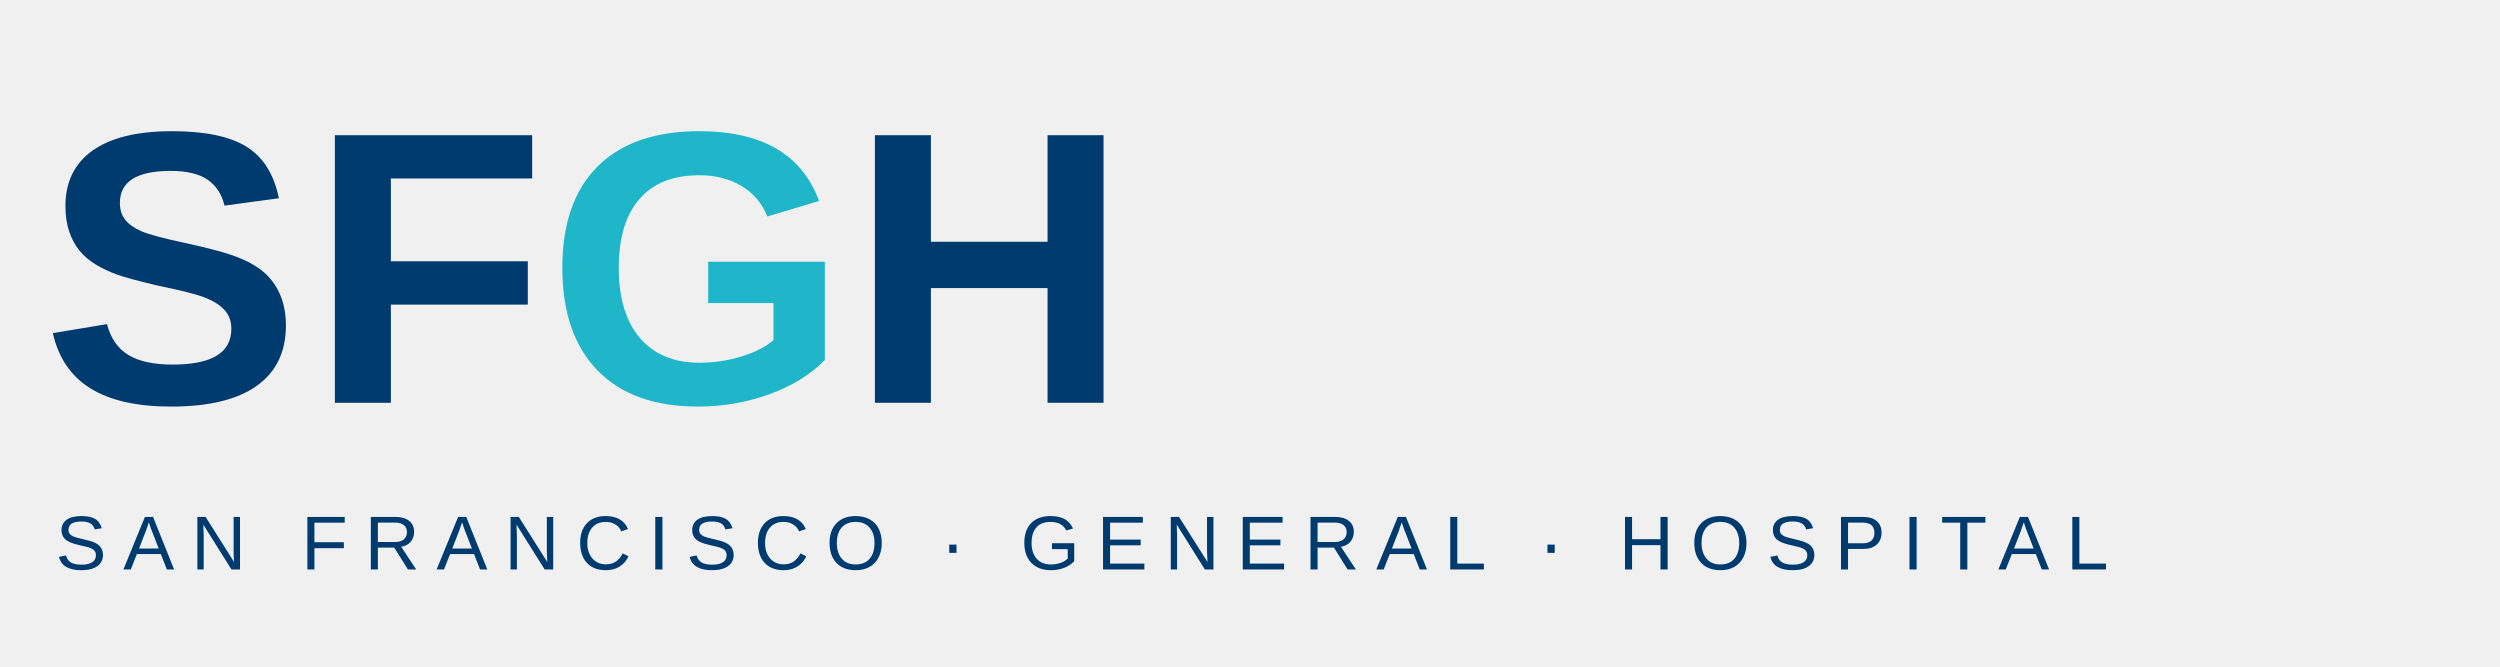
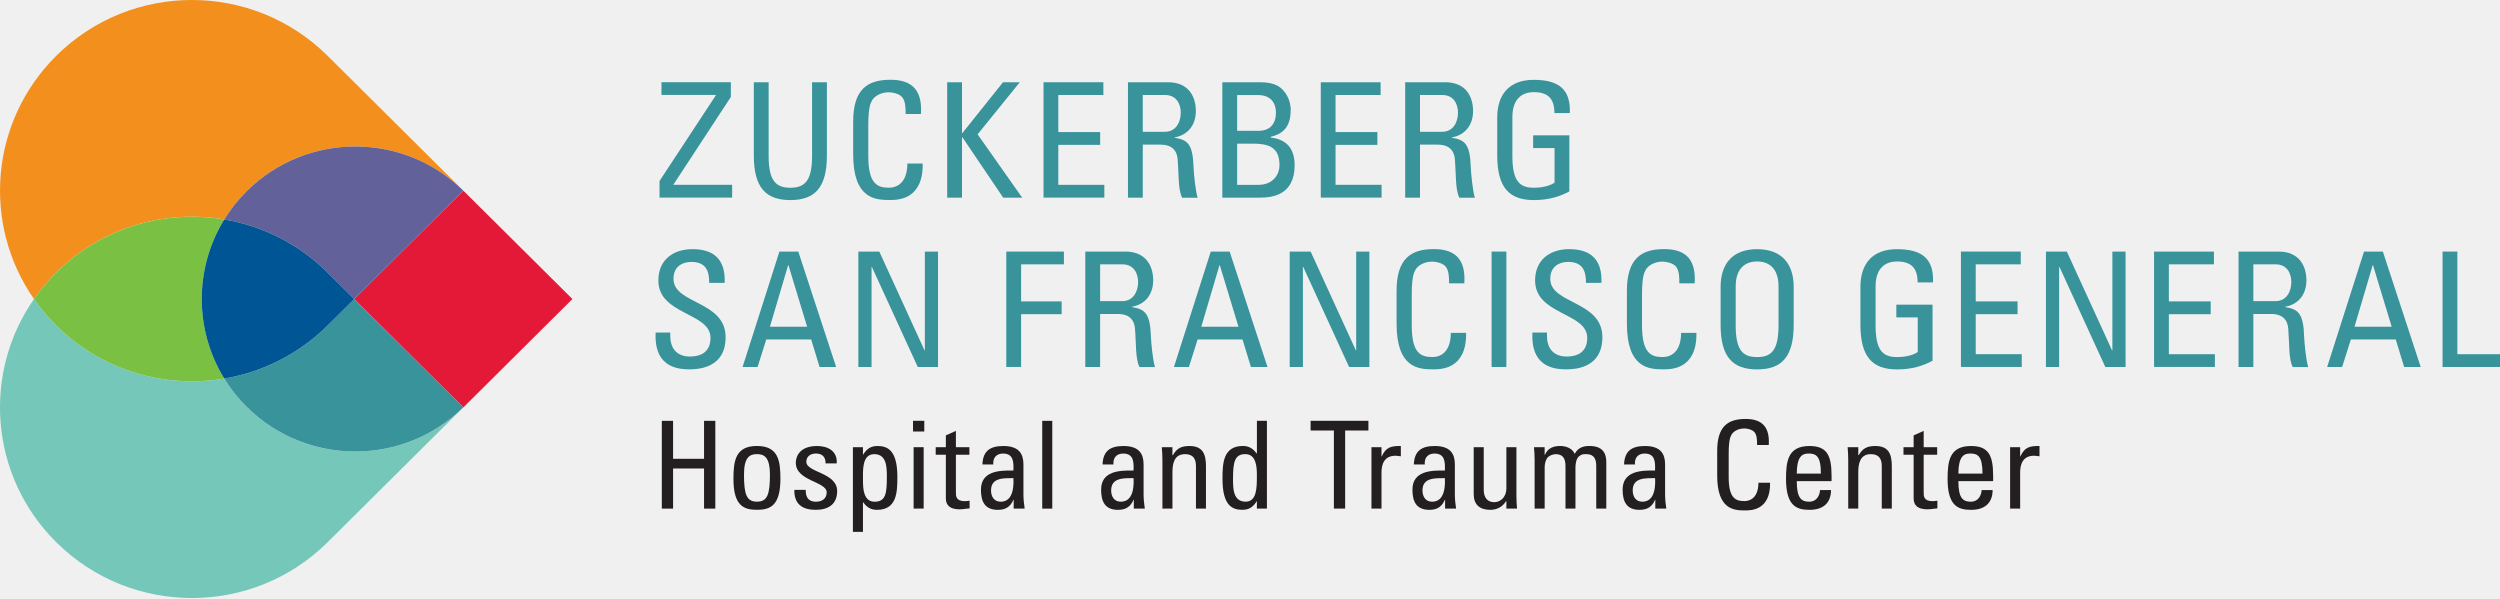
- <svg xmlns="http://www.w3.org/2000/svg" viewBox="0 0 360 96" role="img" aria-label="SFGH">
-   <style>
-     .wordmark { font: 800 56px 'Manrope', 'Helvetica Neue', Arial, sans-serif; fill: #003B70; letter-spacing: 0.02em; }
-     .sub      { font: 500 11px 'Manrope', Arial, sans-serif; fill: #003B70; letter-spacing: 0.22em; }
-     .accent   { fill: #1FB6C9; }
-   </style>
-   <text class="wordmark" x="6" y="58">SF<tspan class="accent">G</tspan>H</text>
-   <text class="sub" x="8" y="82">SAN FRANCISCO · GENERAL · HOSPITAL</text>
+ <svg xmlns="http://www.w3.org/2000/svg" width="301" height="72" viewBox="0 0 301 72" fill="none">
+   <g clip-path="url(#clip0_2348_1997)">
+     <path d="M27.002 26.424C27.747 25.21 28.648 24.067 29.706 23.016C36.903 15.867 48.557 15.845 55.785 22.954L39.446 6.724C30.42 -2.243 15.79 -2.243 6.768 6.724C-1.249 14.688 -2.142 27.054 4.091 35.998C4.872 34.881 5.764 33.813 6.768 32.816C12.274 27.346 19.868 25.215 27.002 26.42V26.424Z" fill="#F3901D" />
+     <path d="M29.706 48.984C28.649 47.934 27.752 46.79 27.003 45.58C19.868 46.786 12.274 44.654 6.769 39.184C5.765 38.187 4.872 37.119 4.092 36.002C-2.146 44.946 -1.254 57.312 6.769 65.281C15.79 74.243 30.42 74.243 39.446 65.281L55.785 49.05C48.561 56.155 36.907 56.137 29.711 48.988L29.706 48.984Z" fill="#75C7B9" />
+     <path d="M27.003 45.58C23.389 39.721 23.389 32.283 27.003 26.424C19.868 25.219 12.275 27.351 6.769 32.82C5.765 33.817 4.873 34.881 4.092 36.002C4.873 37.123 5.765 38.187 6.769 39.184C12.275 44.654 19.868 46.785 27.003 45.58Z" fill="#7AC143" />
+     <path d="M68.915 35.998L55.847 23.016C55.847 23.016 55.803 22.976 55.785 22.954L42.649 36.002L55.785 49.05C55.785 49.05 55.829 49.011 55.852 48.988L68.92 36.002L68.915 35.998Z" fill="#E31937" />
+     <path d="M29.706 23.016C28.648 24.067 27.747 25.21 27.002 26.424C31.557 27.196 35.925 29.327 39.446 32.82L42.649 36.002L55.784 22.954C48.561 15.845 36.907 15.867 29.706 23.016Z" fill="#63619A" />
+     <path d="M39.446 39.184C35.93 42.677 31.562 44.809 27.002 45.58C27.747 46.79 28.648 47.938 29.706 48.984C36.903 56.133 48.556 56.155 55.78 49.046L42.645 35.998L39.441 39.18L39.446 39.184Z" fill="#38939B" />
+     <path d="M27.003 26.424C23.389 32.284 23.389 39.721 27.003 45.58C31.558 44.809 35.926 42.677 39.446 39.184L42.65 36.002L39.446 32.82C35.93 29.327 31.562 27.195 27.003 26.424Z" fill="#005695" />
+     <path d="M79.682 61.239V50.668H81.038V55.238H84.768V50.668H86.124V61.239H84.768V56.408H81.038V61.239H79.682Z" fill="#231F20" />
+     <path d="M88.306 57.649C88.306 55.481 88.555 53.695 91.134 53.695C93.713 53.695 93.963 55.481 93.963 57.649C93.963 60.915 92.709 61.381 91.134 61.381C89.559 61.381 88.306 60.911 88.306 57.649ZM92.7 57.135C92.7 55.114 92.067 54.675 91.139 54.675C90.211 54.675 89.577 55.114 89.577 57.135C89.577 59.537 89.885 60.401 91.139 60.401C92.393 60.401 92.7 59.537 92.7 57.135Z" fill="#231F20" />
+     <path d="M98.207 61.385C96.6 61.385 95.597 60.685 95.641 58.983H97.011C97.011 59.408 97.024 60.406 98.247 60.406C98.969 60.406 99.532 60.038 99.532 59.28C99.532 57.963 95.815 57.932 95.815 55.721C95.815 54.945 96.288 53.7 98.381 53.7C99.706 53.7 100.843 54.329 100.741 55.792H99.398C99.411 55.016 99.001 54.604 98.233 54.604C97.586 54.604 97.082 54.954 97.082 55.601C97.082 56.904 100.794 56.877 100.794 59.129C100.794 60.756 99.674 61.385 98.202 61.385H98.207Z" fill="#231F20" />
+     <path d="M103.904 54.724H103.935C104.346 54.036 104.863 53.7 105.644 53.7C106.835 53.7 108.044 54.169 108.044 57.418C108.044 59.262 107.986 61.385 105.582 61.385C104.872 61.385 104.359 61.079 103.944 60.49H103.9V64.035H102.69V53.846H103.9V54.724H103.904ZM106.777 57.418C106.777 56.306 106.777 54.679 105.26 54.679C103.743 54.679 103.904 56.727 103.904 57.857C103.904 58.837 103.962 60.406 105.305 60.406C106.648 60.406 106.777 59.395 106.777 57.418Z" fill="#231F20" />
+     <path d="M109.928 50.664H111.284V51.954H109.928V50.664ZM111.208 61.234H109.999V53.842H111.208V61.234Z" fill="#231F20" />
+     <path d="M113.881 53.842V52.419L115.09 51.878V53.842H116.714V54.75H115.09V59.275C115.09 59.745 115.09 60.343 116.196 60.343C116.286 60.343 116.477 60.312 116.741 60.286V61.208C116.344 61.234 115.946 61.323 115.545 61.323C114.394 61.323 113.881 60.853 113.881 60.007V54.75H112.658V53.842H113.881Z" fill="#231F20" />
+     <path d="M122.045 60.171H122.014C121.648 61.022 121.073 61.385 120.14 61.385C118.561 61.385 118.105 60.374 118.105 58.956C118.105 56.714 120.318 56.612 122.014 56.656C122.045 55.676 122.059 54.608 120.76 54.608C119.948 54.608 119.52 55.149 119.596 55.925H118.284C118.342 54.272 119.23 53.7 120.805 53.7C122.723 53.7 123.223 54.679 123.223 55.925V59.484C123.223 60.069 123.281 60.672 123.37 61.239H122.045V60.171ZM119.319 59.045C119.319 59.763 119.672 60.406 120.484 60.406C121.22 60.406 122.134 59.949 122.014 57.565C120.863 57.578 119.319 57.476 119.319 59.045Z" fill="#231F20" />
+     <path d="M126.694 61.239H125.485V50.668H126.694V61.239Z" fill="#231F20" />
+     <path d="M136.51 60.171H136.479C136.113 61.022 135.538 61.385 134.61 61.385C133.03 61.385 132.575 60.374 132.575 58.956C132.575 56.714 134.784 56.612 136.479 56.656C136.51 55.676 136.524 54.608 135.225 54.608C134.413 54.608 133.99 55.149 134.061 55.925H132.749C132.807 54.272 133.695 53.7 135.27 53.7C137.184 53.7 137.688 54.679 137.688 55.925V59.484C137.688 60.069 137.746 60.672 137.836 61.239H136.51V60.171ZM133.784 59.045C133.784 59.763 134.137 60.406 134.949 60.406C135.685 60.406 136.6 59.949 136.479 57.565C135.328 57.578 133.784 57.476 133.784 59.045Z" fill="#231F20" />
+     <path d="M143.993 61.239V56.115C143.993 55.322 143.712 54.679 142.681 54.679C141.356 54.679 141.164 55.849 141.164 56.86V61.239H139.955V55.384C139.955 54.87 139.924 54.36 139.879 53.846H141.159V54.799H141.217C141.69 53.966 142.248 53.7 143.207 53.7C144.8 53.7 145.197 54.653 145.197 56.115V61.239H143.988H143.993Z" fill="#231F20" />
+     <path d="M151.328 50.664H152.537V61.234H151.328V60.357H151.297C150.886 61.044 150.369 61.381 149.588 61.381C148.392 61.381 147.188 60.911 147.188 57.662C147.188 55.818 147.245 53.695 149.65 53.695C150.36 53.695 150.873 54.001 151.288 54.591H151.332V50.664H151.328ZM149.927 54.675C148.629 54.675 148.455 55.699 148.455 57.675C148.455 58.788 148.455 60.401 149.972 60.401C151.328 60.401 151.328 58.73 151.328 57.237C151.328 56.257 151.27 54.675 149.927 54.675Z" fill="#231F20" />
+     <path d="M164.757 50.664V51.834H161.955V61.234H160.599V51.834H157.797V50.664H164.757Z" fill="#231F20" />
+     <path d="M166.332 54.954H166.363C166.863 53.828 167.483 53.695 168.661 53.695V54.941C168.443 54.914 168.233 54.87 168.014 54.87C166.671 54.87 166.332 55.88 166.332 56.878V61.239H165.123V53.846H166.332V54.959V54.954Z" fill="#231F20" />
+     <path d="M173.993 60.171H173.962C173.596 61.022 173.02 61.385 172.092 61.385C170.513 61.385 170.058 60.374 170.058 58.956C170.058 56.714 172.266 56.612 173.962 56.656C173.993 55.676 174.006 54.608 172.708 54.608C171.896 54.608 171.468 55.149 171.543 55.925H170.227C170.285 54.272 171.173 53.7 172.748 53.7C174.662 53.7 175.166 54.679 175.166 55.925V59.484C175.166 60.069 175.224 60.672 175.314 61.239H173.988V60.171H173.993ZM171.267 59.045C171.267 59.763 171.619 60.406 172.431 60.406C173.167 60.406 174.082 59.949 173.962 57.565C172.815 57.578 171.267 57.476 171.267 59.045Z" fill="#231F20" />
+     <path d="M181.368 53.842H182.577V59.701C182.577 60.211 182.608 60.725 182.648 61.239H181.368V60.343H181.323C180.926 61.017 180.217 61.385 179.436 61.385C178.138 61.385 177.433 60.742 177.433 59.484V53.846H178.642V58.969C178.642 59.865 179.052 60.463 179.909 60.463C180.556 60.463 181.368 59.98 181.368 58.748V53.842Z" fill="#231F20" />
+     <path d="M188.485 61.239V56.115C188.485 55.366 188.28 54.679 187.307 54.679C186.937 54.679 186.437 54.896 186.258 55.176C186.035 55.539 185.977 55.978 185.977 56.257V61.234H184.768V55.38C184.768 54.865 184.741 54.356 184.692 53.842H185.973V54.764H186C186.352 53.974 186.986 53.695 187.856 53.695C188.534 53.695 189.315 53.974 189.596 54.648C190.006 53.859 190.684 53.695 191.363 53.695C192.143 53.695 193.397 53.868 193.397 55.614V61.239H192.188V56.115C192.188 55.366 191.983 54.679 191.01 54.679C190.555 54.679 190.421 54.693 190.096 54.959C189.743 55.251 189.685 55.982 189.685 56.261V61.239H188.476H188.485Z" fill="#231F20" />
+     <path d="M199.304 60.171H199.273C198.907 61.022 198.327 61.385 197.399 61.385C195.824 61.385 195.364 60.374 195.364 58.956C195.364 56.714 197.577 56.612 199.268 56.656C199.299 55.676 199.313 54.608 198.015 54.608C197.202 54.608 196.779 55.149 196.85 55.925H195.538C195.596 54.272 196.484 53.7 198.059 53.7C199.973 53.7 200.477 54.679 200.477 55.925V59.484C200.477 60.069 200.535 60.672 200.625 61.239H199.299V60.171H199.304ZM196.578 59.045C196.578 59.763 196.93 60.406 197.742 60.406C198.479 60.406 199.393 59.949 199.273 57.565C198.122 57.578 196.578 57.476 196.578 59.045Z" fill="#231F20" />
+     <path d="M211.552 53.58C211.565 52.977 211.521 52.379 211.244 52.042C210.963 51.705 210.329 51.586 210.048 51.586C208.928 51.586 208.487 52.259 208.442 52.406C208.397 52.521 208.134 52.787 208.134 54.604V57.432C208.134 60.024 208.986 60.33 210.035 60.33C210.445 60.33 211.699 60.184 211.717 58.119H213.118C213.176 61.456 210.802 61.456 210.111 61.456C208.786 61.456 206.751 61.367 206.751 57.268V54.28C206.751 51.293 208.076 50.442 210.173 50.442C212.27 50.442 213.091 51.528 212.957 53.576H211.556L211.552 53.58Z" fill="#231F20" />
+     <path d="M216.33 57.928C216.33 59.993 216.892 60.406 217.834 60.406C218.659 60.406 219.087 59.745 219.132 59.001H220.457C220.444 60.64 219.426 61.385 217.865 61.385C216.303 61.385 215.036 60.915 215.036 57.653C215.036 55.486 215.286 53.7 217.865 53.7C219.989 53.7 220.52 54.856 220.52 57.303V57.932H216.334L216.33 57.928ZM219.235 57.019C219.235 54.865 218.628 54.604 217.744 54.604C216.977 54.604 216.343 54.967 216.33 57.019H219.235Z" fill="#231F20" />
+     <path d="M226.565 61.239V56.115C226.565 55.322 226.284 54.679 225.254 54.679C223.928 54.679 223.737 55.849 223.737 56.86V61.239H222.527V55.384C222.527 54.87 222.496 54.36 222.456 53.846H223.737V54.799H223.795C224.268 53.966 224.825 53.7 225.784 53.7C227.377 53.7 227.774 54.653 227.774 56.115V61.239H226.565Z" fill="#231F20" />
+     <path d="M230.402 53.842V52.419L231.611 51.878V53.842H233.235V54.75H231.611V59.275C231.611 59.745 231.611 60.343 232.718 60.343C232.807 60.343 232.999 60.312 233.262 60.286V61.208C232.865 61.234 232.464 61.323 232.066 61.323C230.915 61.323 230.402 60.853 230.402 60.007V54.75H229.18V53.842H230.402Z" fill="#231F20" />
+     <path d="M235.788 57.928C235.788 59.993 236.345 60.406 237.291 60.406C238.117 60.406 238.545 59.745 238.59 59.001H239.915C239.901 60.64 238.884 61.385 237.318 61.385C235.752 61.385 234.489 60.915 234.489 57.653C234.489 55.486 234.739 53.7 237.318 53.7C239.442 53.7 239.973 54.856 239.973 57.303V57.932H235.788V57.928ZM238.692 57.019C238.692 54.865 238.09 54.604 237.202 54.604C236.435 54.604 235.801 54.967 235.788 57.019H238.692Z" fill="#231F20" />
+     <path d="M243.23 54.954H243.257C243.757 53.828 244.377 53.695 245.555 53.695V54.941C245.332 54.914 245.126 54.87 244.903 54.87C243.56 54.87 243.226 55.88 243.226 56.878V61.239H242.017V53.846H243.226V54.959L243.23 54.954Z" fill="#231F20" />
+     <path d="M87.998 11.67L81.06 22.254H88.15V23.792H79.409V21.788L86.191 11.47V11.431H79.641V9.893H87.993V11.665L87.998 11.67Z" fill="#38939B" />
+     <path d="M90.76 9.901H92.544V18.792C92.544 21.833 93.472 22.604 95.159 22.604C96.846 22.604 97.774 21.833 97.774 18.792V9.901H99.558V18.717C99.558 22.568 98.126 24.089 95.159 24.089C92.192 24.089 90.76 22.568 90.76 18.717V9.901Z" fill="#38939B" />
+     <path d="M109.035 13.731C109.053 12.942 108.995 12.153 108.629 11.71C108.263 11.267 107.429 11.111 107.058 11.111C105.586 11.111 105.006 11.998 104.948 12.188C104.89 12.344 104.542 12.689 104.542 15.074V18.788C104.542 22.196 105.666 22.599 107.041 22.599C107.585 22.599 109.231 22.404 109.249 19.692H111.092C111.168 24.08 108.049 24.08 107.139 24.08C105.394 24.08 102.722 23.965 102.722 18.575V14.648C102.722 10.721 104.466 9.604 107.219 9.604C109.972 9.604 111.056 11.027 110.882 13.722H109.039L109.035 13.731Z" fill="#38939B" />
+     <path d="M114.041 23.796V9.901H115.826V16.004H115.884L120.765 9.901H122.781L117.704 16.177L123.072 23.8H120.787L115.884 16.545H115.826V23.8H114.041V23.796Z" fill="#38939B" />
+     <path d="M125.642 23.796V9.901H132.847V11.439H127.422V15.902H132.459V17.44H127.422V22.254H132.963V23.792H125.642V23.796Z" fill="#38939B" />
+     <path d="M137.59 17.405V23.796H135.806V9.901H140.629C143.109 9.901 143.98 11.634 143.98 13.367C143.98 15.003 143.069 16.253 141.423 16.545V16.585C143.029 16.838 143.614 17.374 143.707 20.166C143.725 20.765 143.921 22.936 144.194 23.805H142.333C141.829 22.843 141.945 21.035 141.789 19.187C141.655 17.494 140.276 17.414 139.678 17.414H137.586L137.59 17.405ZM137.59 15.867H140.263C141.543 15.867 142.164 14.768 142.164 13.558C142.164 12.556 141.659 11.439 140.285 11.439H137.59V15.867Z" fill="#38939B" />
+     <path d="M147.169 23.796V9.901H151.724C153.661 9.901 154.321 10.557 154.843 11.324C155.329 12.073 155.405 12.902 155.405 13.172C155.405 14.905 154.803 16.058 153.005 16.465V16.563C154.999 16.793 155.874 17.986 155.874 19.891C155.874 23.45 153.259 23.796 151.671 23.796H147.173H147.169ZM148.954 15.752H151.55C152.947 15.734 153.625 14.887 153.625 13.54C153.625 12.383 152.965 11.444 151.474 11.444H148.954V15.756V15.752ZM148.954 22.258H151.474C153.375 22.258 154.053 20.911 154.053 19.891C154.053 17.68 152.679 17.294 150.854 17.294H148.954V22.258Z" fill="#38939B" />
+     <path d="M159.02 23.796V9.901H166.226V11.439H160.8V15.902H165.838V17.44H160.8V22.254H166.342V23.792H159.016L159.02 23.796Z" fill="#38939B" />
+     <path d="M170.968 17.405V23.796H169.184V9.901H174.007C176.487 9.901 177.357 11.634 177.357 13.367C177.357 15.003 176.447 16.253 174.801 16.545V16.585C176.407 16.838 176.992 17.374 177.085 20.166C177.103 20.765 177.299 22.936 177.572 23.805H175.711C175.207 22.843 175.323 21.035 175.167 19.187C175.033 17.494 173.654 17.414 173.056 17.414H170.964L170.968 17.405ZM170.968 15.867H173.641C174.921 15.867 175.542 14.768 175.542 13.558C175.542 12.556 175.037 11.439 173.663 11.439H170.968V15.867Z" fill="#38939B" />
+     <path d="M187.151 13.616C187.151 11.98 186.473 11.094 184.67 11.094C184.108 11.094 182.091 11.191 182.091 14.094V18.792C182.091 21.833 182.984 22.604 184.67 22.604C185.951 22.604 186.803 22.258 187.169 21.988V17.831H184.59V16.293H188.949V23.047C187.807 23.663 186.468 24.089 184.666 24.089C181.703 24.089 180.267 22.568 180.267 18.717V14.156C180.267 11.386 181.699 9.613 184.666 9.613C187.633 9.613 189.123 10.712 189.007 13.616H187.147H187.151Z" fill="#38939B" />
+     <path d="M80.703 40.044V40.448C80.703 42.336 81.904 42.929 83.046 42.929C84.46 42.929 85.544 42.331 85.544 40.678C85.544 37.598 79.267 37.943 79.267 33.768C79.267 31.304 81.029 29.997 83.376 29.997C85.933 29.997 87.369 31.229 87.249 34.056H85.388C85.406 32.536 84.924 31.535 83.238 31.535C82.171 31.535 81.087 32.075 81.087 33.573C81.087 36.632 87.365 36.193 87.365 40.598C87.365 43.523 85.33 44.468 83.023 44.468C78.896 44.507 78.896 41.369 78.937 40.04H80.699L80.703 40.044Z" fill="#38939B" />
+     <path d="M93.848 30.289H96.114L100.67 44.184H98.675L97.667 40.873H92.259L91.211 44.184H89.408L93.843 30.289H93.848ZM94.932 31.925H94.892L92.701 39.335H97.176L94.927 31.925H94.932Z" fill="#38939B" />
+     <path d="M112.939 30.289V44.184H110.499L104.975 32.138H104.935V44.184H103.347V30.289H105.868L111.311 42.185H111.351V30.289H112.939Z" fill="#38939B" />
+     <path d="M121.157 44.184V30.289H128.095V31.827H122.942V36.29H127.823V37.828H122.942V44.18H121.157V44.184Z" fill="#38939B" />
+     <path d="M132.455 37.793V44.184H130.67V30.289H135.493C137.974 30.289 138.844 32.022 138.844 33.755C138.844 35.391 137.934 36.641 136.287 36.933V36.973C137.893 37.226 138.478 37.762 138.572 40.554C138.589 41.153 138.786 43.324 139.058 44.193H137.197C136.693 43.231 136.809 41.423 136.653 39.575C136.519 37.882 135.141 37.802 134.543 37.802H132.45L132.455 37.793ZM132.455 36.255H135.127C136.408 36.255 137.028 35.156 137.028 33.946C137.028 32.944 136.524 31.827 135.149 31.827H132.455V36.255Z" fill="#38939B" />
+     <path d="M145.782 30.289H148.049L152.604 44.184H150.61L149.601 40.873H144.194L143.145 44.184H141.343L145.778 30.289H145.782ZM146.866 31.925H146.826L144.636 39.335H149.111L146.862 31.925H146.866Z" fill="#38939B" />
+     <path d="M164.873 30.289V44.184H162.432L156.909 32.138H156.869V44.184H155.28V30.289H157.801L163.244 42.185H163.285V30.289H164.873Z" fill="#38939B" />
+     <path d="M174.466 34.118C174.484 33.33 174.426 32.541 174.06 32.097C173.694 31.654 172.86 31.499 172.49 31.499C171.017 31.499 170.437 32.386 170.379 32.576C170.321 32.731 169.973 33.077 169.973 35.461V39.176C169.973 42.584 171.098 42.987 172.472 42.987C173.016 42.987 174.663 42.792 174.68 40.08H176.519C176.594 44.468 173.476 44.468 172.566 44.468C170.821 44.468 168.148 44.352 168.148 38.963V35.036C168.148 31.109 169.893 29.992 172.641 29.992C175.39 29.992 176.478 31.415 176.304 34.11H174.462L174.466 34.118Z" fill="#38939B" />
+     <path d="M181.368 44.184H179.588V30.289H181.368V44.184Z" fill="#38939B" />
+     <path d="M186.258 40.044V40.448C186.258 42.336 187.458 42.929 188.605 42.929C190.019 42.929 191.103 42.331 191.103 40.678C191.103 37.598 184.826 37.943 184.826 33.768C184.826 31.304 186.588 29.997 188.935 29.997C191.492 29.997 192.928 31.229 192.812 34.056H190.952C190.97 32.536 190.488 31.535 188.801 31.535C187.735 31.535 186.651 32.075 186.651 33.573C186.651 36.632 192.928 36.193 192.928 40.598C192.928 43.523 190.894 44.468 188.587 44.468C184.46 44.507 184.46 41.369 184.5 40.04H186.262L186.258 40.044Z" fill="#38939B" />
+     <path d="M202.191 34.118C202.209 33.33 202.151 32.541 201.785 32.097C201.415 31.654 200.585 31.499 200.215 31.499C198.742 31.499 198.162 32.386 198.104 32.576C198.046 32.731 197.698 33.077 197.698 35.461V39.176C197.698 42.584 198.823 42.987 200.197 42.987C200.737 42.987 202.388 42.792 202.405 40.08H204.248C204.324 44.468 201.205 44.468 200.295 44.468C198.551 44.468 195.878 44.352 195.878 38.963V35.036C195.878 31.109 197.622 29.992 200.375 29.992C203.128 29.992 204.212 31.415 204.038 34.11H202.2L202.191 34.118Z" fill="#38939B" />
+     <path d="M207.161 39.105V34.544C207.161 31.774 208.593 30.001 211.56 30.001C214.527 30.001 215.96 31.774 215.96 34.544V39.105C215.96 42.956 214.527 44.477 211.56 44.477C208.593 44.477 207.161 42.956 207.161 39.105ZM214.135 39.18V34.482C214.135 31.575 212.118 31.482 211.556 31.482C210.994 31.482 208.977 31.579 208.977 34.482V39.18C208.977 42.221 209.869 42.992 211.556 42.992C213.242 42.992 214.135 42.221 214.135 39.18Z" fill="#38939B" />
+     <path d="M230.88 34.003C230.88 32.368 230.201 31.482 228.399 31.482C227.837 31.482 225.82 31.579 225.82 34.482V39.18C225.82 42.221 226.712 42.992 228.399 42.992C229.679 42.992 230.532 42.646 230.897 42.376V38.218H228.319V36.68H232.678V43.435C231.535 44.051 230.197 44.477 228.394 44.477C225.432 44.477 223.995 42.956 223.995 39.105V34.544C223.995 31.774 225.427 30.001 228.394 30.001C231.361 30.001 232.852 31.1 232.736 34.003H230.875H230.88Z" fill="#38939B" />
+     <path d="M236.096 44.184V30.289H243.301V31.827H237.876V36.29H242.913V37.828H237.876V42.642H243.417V44.18H236.096V44.184Z" fill="#38939B" />
+     <path d="M255.919 30.289V44.184H253.479L247.96 32.138H247.919V44.184H246.331V30.289H248.847L254.291 42.185H254.331V30.289H255.919Z" fill="#38939B" />
+     <path d="M259.35 44.184V30.289H266.556V31.827H261.13V36.29H266.168V37.828H261.13V42.642H266.672V44.18H259.346L259.35 44.184Z" fill="#38939B" />
+     <path d="M271.303 37.793V44.184H269.519V30.289H274.342C276.822 30.289 277.692 32.022 277.692 33.755C277.692 35.391 276.782 36.641 275.136 36.933V36.973C276.747 37.226 277.327 37.762 277.42 40.554C277.438 41.153 277.634 43.324 277.907 44.193H276.046C275.542 43.231 275.658 41.423 275.506 39.575C275.372 37.882 273.994 37.802 273.396 37.802H271.303V37.793ZM271.303 36.255H273.976C275.256 36.255 275.876 35.156 275.876 33.946C275.876 32.944 275.372 31.827 273.998 31.827H271.303V36.255Z" fill="#38939B" />
+     <path d="M284.63 30.289H286.896L291.452 44.184H289.457L288.449 40.873H283.041L281.993 44.184H280.19L284.63 30.289ZM285.714 31.925H285.674L283.483 39.335H287.958L285.71 31.925H285.714Z" fill="#38939B" />
+     <path d="M294.084 44.184V30.289H295.864V42.646H301V44.184H294.084Z" fill="#38939B" />
+   </g>
+   <defs>
+     <clipPath id="clip0_2348_1997">
+       <rect width="301" height="72" fill="white" />
+     </clipPath>
+   </defs>
</svg>
